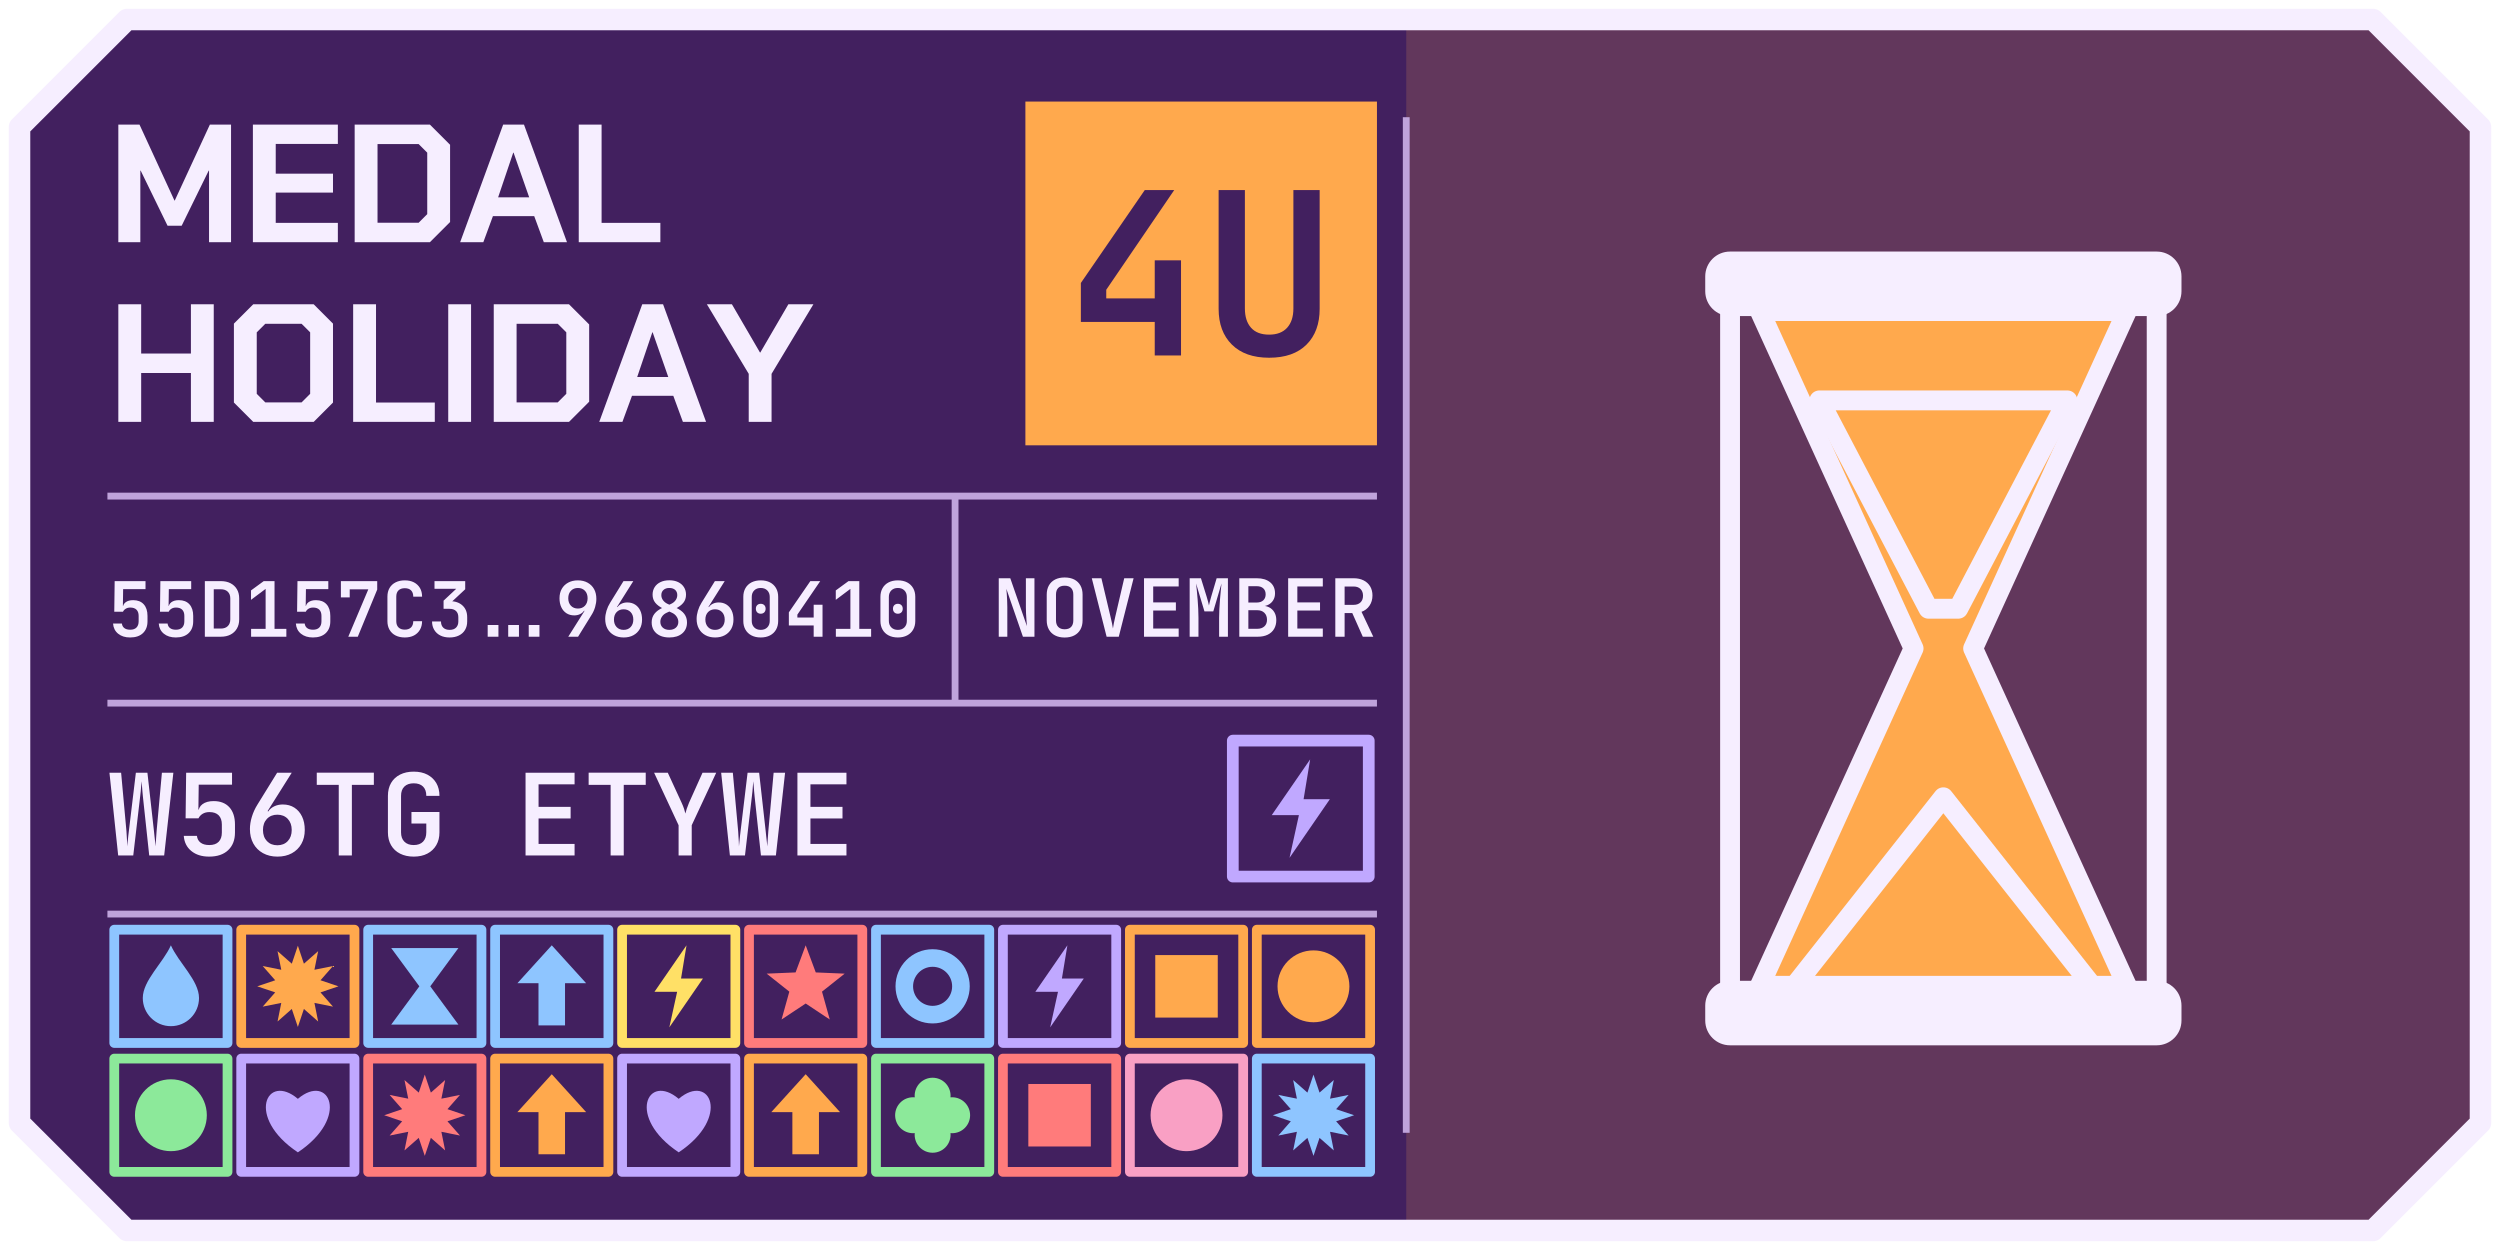
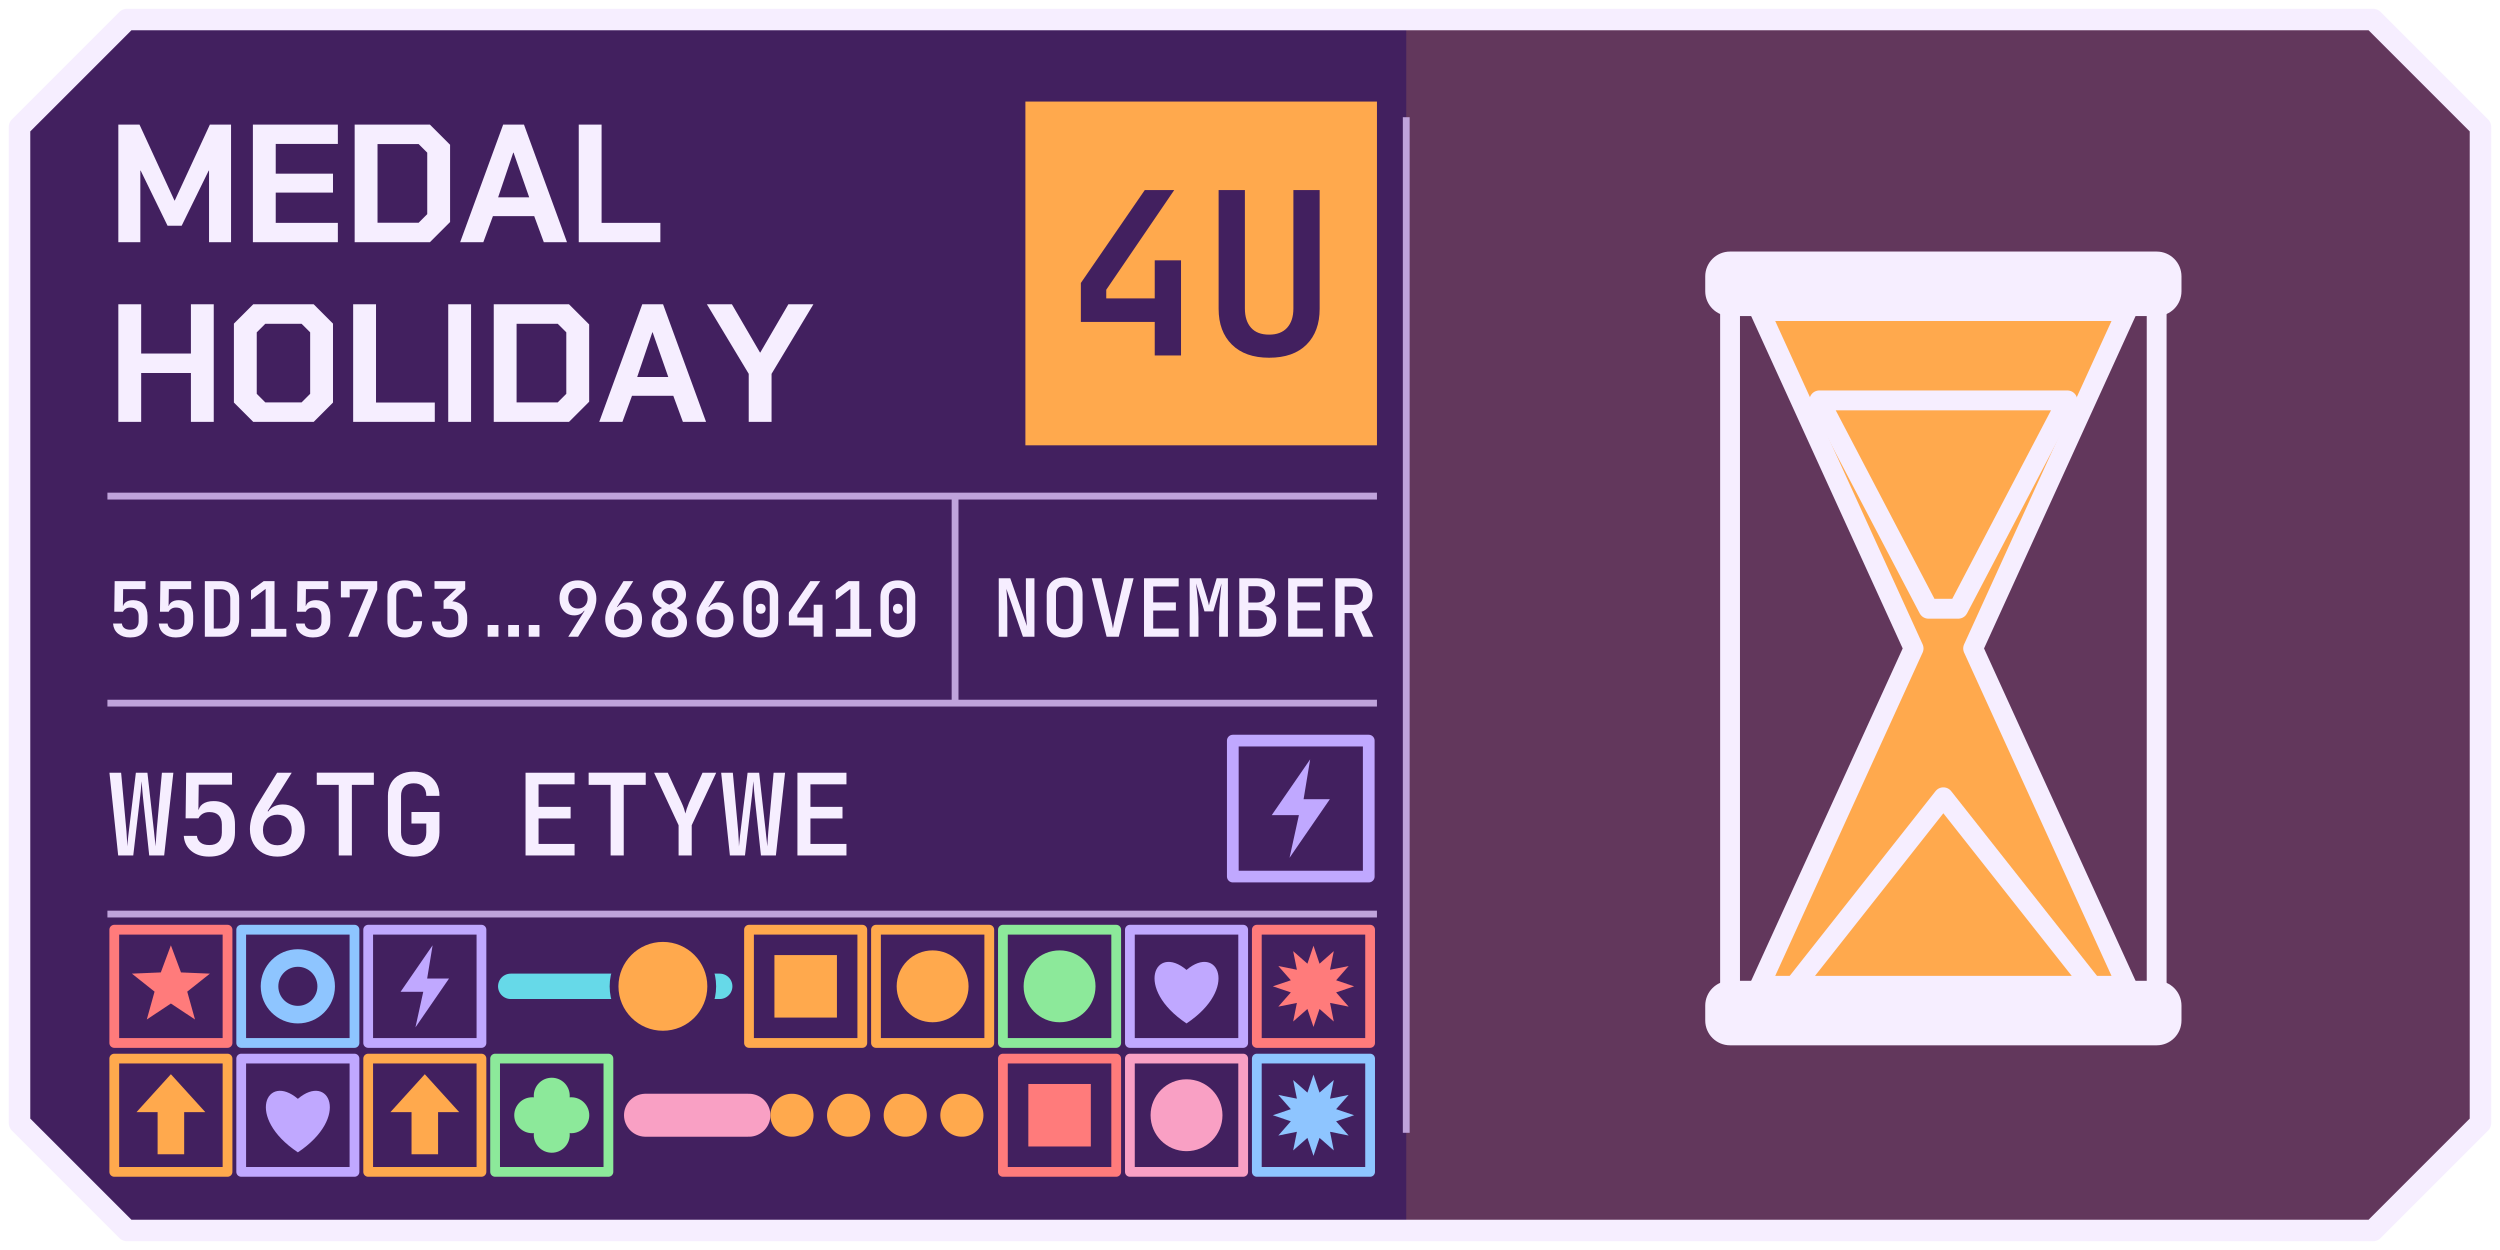
<svg xmlns="http://www.w3.org/2000/svg" viewBox="0 0 960 480" width="256" height="128">
  <defs>
    <clipPath id="c0">
      <path d="M48.75 7.5L911.25 7.5L952.5 48.75L952.5 431.25L911.25 472.5L48.75 472.5L7.5 431.25L7.5 48.75Z" />
    </clipPath>
    <clipPath id="c1">
      <path d="M540 0L952.5 0L952.5 480L540 480Z" />
    </clipPath>
  </defs>
  <path d="M48.75 7.5L911.25 7.5L952.5 48.75L952.5 431.25L911.25 472.5L48.75 472.5L7.5 431.25L7.5 48.75Z" fill="#42205F" />
  <g clip-path="url(#c0)">
    <g clip-path="url(#c1)">
      <path d="M540 0L952.5 0L952.5 480L540 480Z" fill="#62375C" />
    </g>
  </g>
  <path d="M664.34 115.65L664.34 382.35" fill="none" stroke="#F6EEFF" stroke-width="7.62" stroke-linecap="round" stroke-linejoin="round" />
  <path d="M828.16 115.65L828.16 382.35" fill="none" stroke="#F6EEFF" stroke-width="7.62" stroke-linecap="round" stroke-linejoin="round" />
  <path d="M675.76 119.46L816.74 119.46L757.68 249L816.74 378.54L675.76 378.54L734.82 249Z" fill="#FFA94D" />
  <path d="M675.76 119.46L816.74 119.46L757.68 249L816.74 378.54L675.76 378.54L734.82 249Z" fill="none" stroke="#F6EEFF" stroke-width="7.62" stroke-linecap="round" stroke-linejoin="round" />
  <path d="M698.62 153.75L793.88 153.75L751.97 233.76L740.53 233.76Z" fill="#FFA94D" />
  <path d="M698.62 153.75L793.88 153.75L751.97 233.76L740.53 233.76Z" fill="none" stroke="#F6EEFF" stroke-width="7.62" stroke-linecap="round" stroke-linejoin="round" />
  <path d="M746.25 306.15L803.4 378.54L689.1 378.54Z" fill="#FFA94D" />
  <path d="M746.25 306.15L803.4 378.54L689.1 378.54Z" fill="none" stroke="#F6EEFF" stroke-width="7.62" stroke-linecap="round" stroke-linejoin="round" />
  <path d="M664.34 96.6L828.16 96.6L828.16 96.6C833.43 96.6 837.69 100.86 837.69 106.13L837.69 111.84L837.69 111.84C837.69 117.1 833.43 121.37 828.16 121.37L664.34 121.37L664.34 121.37C659.07 121.37 654.81 117.1 654.81 111.84L654.81 106.13L654.81 106.13C654.81 100.86 659.07 96.6 664.34 96.6ZM664.34 376.63L828.16 376.63L828.16 376.63C833.43 376.63 837.69 380.9 837.69 386.16L837.69 391.88L837.69 391.88C837.69 397.14 833.43 401.4 828.16 401.4L664.34 401.4L664.34 401.4C659.07 401.4 654.81 397.14 654.81 391.88L654.81 386.16L654.81 386.16C654.81 380.9 659.07 376.63 664.34 376.63Z" fill="#F6EEFF" />
  <path d="M540 45L540 435" fill="none" stroke="#BFA3DB" stroke-width="2.62" stroke-linejoin="round" />
  <path d="M45.44 47.85L53.57 47.85L66.99 77L67.11 77L80.59 47.85L88.72 47.85L88.72 93L80.27 93L80.27 65.52L80.14 65.52L69.76 86.68L64.34 86.68L54.02 65.52L53.89 65.52L53.89 93L45.44 93ZM97.11 47.85L129.74 47.85L129.74 55.27L105.88 55.27L105.88 66.68L127.87 66.68L127.87 73.97L105.88 73.97L105.88 85.58L129.74 85.58L129.74 93L97.11 93ZM136.19 47.85L165.09 47.85L172.83 55.59L172.83 85.26L165.09 93L136.19 93ZM160.77 85.52L164.06 82.23L164.06 58.62L160.77 55.33L144.97 55.33L144.97 85.52ZM193.21 47.85L201.21 47.85L217.72 93L208.82 93L205.14 83L189.28 83L185.6 93L176.7 93ZM203.21 75.78L197.21 58.62L197.08 58.62L191.28 75.78ZM222.24 47.85L231.01 47.85L231.01 85.58L253.58 85.58L253.58 93L222.24 93Z" fill="#F6EEFF" />
  <path d="M45.44 116.85L54.21 116.85L54.21 135.75L73.31 135.75L73.31 116.85L82.08 116.85L82.08 162L73.31 162L73.31 143.23L54.21 143.23L54.21 162L45.44 162ZM89.82 154.58L89.82 124.27L97.24 116.85L120.46 116.85L127.87 124.27L127.87 154.58L120.46 162L97.24 162ZM115.81 154.52L119.1 151.23L119.1 127.62L115.81 124.33L101.88 124.33L98.59 127.62L98.59 151.23L101.88 154.52ZM135.61 116.85L144.39 116.85L144.39 154.58L166.96 154.58L166.96 162L135.61 162ZM172.12 116.85L180.89 116.85L180.89 162L172.12 162ZM189.6 116.85L218.5 116.85L226.24 124.59L226.24 154.26L218.5 162L189.6 162ZM214.17 154.52L217.46 151.23L217.46 127.62L214.17 124.33L198.37 124.33L198.37 154.52ZM246.62 116.85L254.62 116.85L271.13 162L262.23 162L258.55 152L242.68 152L239.01 162L230.11 162ZM256.62 144.78L250.62 127.62L250.49 127.62L244.68 144.78ZM287.51 143.55L271.45 116.85L281.06 116.85L291.83 135.36L291.96 135.36L302.73 116.85L312.34 116.85L296.28 143.55L296.28 162L287.51 162Z" fill="#F6EEFF" />
  <path d="M393.75 39L528.75 39L528.75 171L393.75 171Z" fill="#FFA94D" />
  <path d="M443.42 136.5L443.42 123.62L415.05 123.62L415.05 108.66L439.59 72.99L450.9 72.99L424.8 111.27L424.8 114.58L443.42 114.58L443.42 99.96L453.51 99.96L453.51 136.5ZM487.35 137.37Q478.13 137.37 473.04 132.32Q467.95 127.28 467.95 118.58L467.95 72.99L478.04 72.99L478.04 118.49Q478.04 123.19 480.39 125.84Q482.74 128.5 487.35 128.5Q491.87 128.5 494.27 125.84Q496.66 123.19 496.66 118.49L496.66 72.99L506.75 72.99L506.75 118.58Q506.75 127.28 501.71 132.32Q496.66 137.37 487.35 137.37Z" fill="#42205F" />
  <path d="M41.25 190.5L528.75 190.5" fill="none" stroke="#BFA3DB" stroke-width="2.62" stroke-linejoin="round" />
  <path d="M49.97 244.79Q47.13 244.79 45.36 243.34Q43.59 241.9 43.41 239.44L46.81 239.44Q46.92 240.55 47.74 241.18Q48.56 241.81 50 241.81Q51.6 241.81 52.42 240.96Q53.24 240.11 53.24 238.59L53.24 236.51Q53.24 234.96 52.42 234.13Q51.6 233.3 50.02 233.3Q49.03 233.3 48.3 233.74Q47.57 234.17 47.22 234.91L43.88 234.91L44.03 223.15L55.88 223.15L55.88 226.22L47.28 226.22L47.19 232.65L48.04 232.65L47.19 233.41Q47.19 232.04 48.26 231.25Q49.32 230.46 51.14 230.46Q53.74 230.46 55.19 232.05Q56.64 233.65 56.64 236.51L56.64 238.59Q56.64 241.46 54.88 243.13Q53.13 244.79 49.97 244.79ZM67.52 244.79Q64.68 244.79 62.91 243.34Q61.14 241.9 60.96 239.44L64.36 239.44Q64.47 240.55 65.29 241.18Q66.11 241.81 67.55 241.81Q69.15 241.81 69.97 240.96Q70.79 240.11 70.79 238.59L70.79 236.51Q70.79 234.96 69.97 234.13Q69.15 233.3 67.58 233.3Q66.58 233.3 65.85 233.74Q65.12 234.17 64.77 234.91L61.43 234.91L61.58 223.15L73.42 223.15L73.42 226.22L64.83 226.22L64.74 232.65L65.59 232.65L64.74 233.41Q64.74 232.04 65.81 231.25Q66.87 230.46 68.69 230.46Q71.29 230.46 72.74 232.05Q74.19 233.65 74.19 236.51L74.19 238.59Q74.19 241.46 72.43 243.13Q70.68 244.79 67.52 244.79ZM78.66 244.5L78.66 223.15L84.8 223.15Q86.97 223.15 88.53 223.97Q90.1 224.79 90.97 226.26Q91.85 227.74 91.85 229.76L91.85 237.86Q91.85 239.88 90.97 241.37Q90.1 242.86 88.53 243.68Q86.97 244.5 84.8 244.5ZM82.08 241.37L84.8 241.37Q86.5 241.37 87.46 240.43Q88.43 239.5 88.43 237.86L88.43 229.76Q88.43 228.15 87.46 227.21Q86.5 226.28 84.8 226.28L82.08 226.28ZM96.42 244.5L96.42 241.49L102 241.49L102 226.13L96.39 230.34L96.39 226.72L101.27 223.15L105.42 223.15L105.42 241.49L109.96 241.49L109.96 244.5ZM120.17 244.79Q117.33 244.79 115.56 243.34Q113.79 241.9 113.61 239.44L117.01 239.44Q117.12 240.55 117.94 241.18Q118.76 241.81 120.2 241.81Q121.8 241.81 122.62 240.96Q123.44 240.11 123.44 238.59L123.44 236.51Q123.44 234.96 122.62 234.13Q121.8 233.3 120.23 233.3Q119.23 233.3 118.5 233.74Q117.77 234.17 117.42 234.91L114.08 234.91L114.23 223.15L126.07 223.15L126.07 226.22L117.48 226.22L117.39 232.65L118.24 232.65L117.39 233.41Q117.39 232.04 118.46 231.25Q119.52 230.46 121.34 230.46Q123.94 230.46 125.39 232.05Q126.84 233.65 126.84 236.51L126.84 238.59Q126.84 241.46 125.08 243.13Q123.33 244.79 120.17 244.79ZM133.74 244.5L141.43 226.31L134.29 226.31L134.29 229.41L130.9 229.41L130.9 223.15L144.85 223.15L144.85 226.39L137.39 244.5ZM155.44 244.79Q153.42 244.79 151.92 244.03Q150.41 243.27 149.59 241.85Q148.77 240.43 148.77 238.53L148.77 229.11Q148.77 227.18 149.59 225.78Q150.41 224.38 151.92 223.62Q153.42 222.86 155.44 222.86Q157.49 222.86 158.97 223.63Q160.44 224.41 161.26 225.79Q162.08 227.18 162.08 229.11L158.69 229.11Q158.69 227.53 157.84 226.7Q156.99 225.87 155.44 225.87Q153.89 225.87 153.03 226.7Q152.17 227.53 152.17 229.11L152.17 238.53Q152.17 240.08 153.03 240.93Q153.89 241.78 155.44 241.78Q156.99 241.78 157.84 240.93Q158.69 240.08 158.69 238.53L162.08 238.53Q162.08 240.41 161.26 241.82Q160.44 243.24 158.97 244.02Q157.49 244.79 155.44 244.79ZM172.64 244.79Q170.59 244.79 169.09 244.03Q167.58 243.27 166.75 241.88Q165.91 240.49 165.91 238.65L169.34 238.65Q169.34 240.17 170.21 241.02Q171.09 241.87 172.67 241.87Q174.28 241.87 175.14 240.99Q176 240.11 176 238.65L176 237.01Q176 235.49 175.13 234.64Q174.25 233.79 172.67 233.79L170.33 233.79L170.33 230.66L175.19 226.1L166.85 226.1L166.85 223.15L178.64 223.15L178.64 226.28L172.7 231.81L172.7 230.84Q175.8 230.84 177.6 232.51Q179.4 234.17 179.4 237.01L179.4 238.65Q179.4 240.49 178.58 241.88Q177.76 243.27 176.22 244.03Q174.69 244.79 172.64 244.79Z" fill="#F6EEFF" />
  <path d="M187.27 240L191.4 240L191.4 244.5L187.27 244.5ZM195.15 240L199.28 240L199.28 244.5L195.15 244.5ZM203.03 240L207.15 240L207.15 244.5L203.03 244.5Z" fill="#F6EEFF" />
  <path d="M218.21 244.5L224.44 234.61L224.29 234.5Q223.71 235.37 222.71 235.84Q221.72 236.31 220.52 236.31Q218.8 236.31 217.52 235.49Q216.25 234.67 215.55 233.19Q214.85 231.72 214.85 229.73Q214.85 227.65 215.72 226.12Q216.6 224.58 218.2 223.72Q219.79 222.86 221.9 222.86Q224.06 222.86 225.65 223.75Q227.25 224.64 228.13 226.22Q229 227.8 229 229.96Q229 231.48 228.52 233.12Q228.04 234.76 227.1 236.22L221.98 244.5ZM221.92 233.68Q223.59 233.68 224.62 232.6Q225.64 231.51 225.64 229.73Q225.64 227.94 224.62 226.86Q223.59 225.78 221.92 225.78Q220.26 225.78 219.23 226.86Q218.21 227.94 218.21 229.73Q218.21 231.51 219.23 232.6Q220.26 233.68 221.92 233.68ZM239.5 244.79Q237.37 244.79 235.76 243.9Q234.15 243.01 233.27 241.41Q232.4 239.82 232.4 237.68Q232.4 236.16 232.89 234.53Q233.39 232.89 234.3 231.43L239.42 223.15L243.19 223.15L236.96 233.03L237.11 233.15Q237.69 232.27 238.69 231.81Q239.68 231.34 240.88 231.34Q242.6 231.34 243.88 232.16Q245.15 232.98 245.85 234.44Q246.55 235.9 246.55 237.92Q246.55 239.97 245.68 241.52Q244.8 243.07 243.22 243.93Q241.64 244.79 239.5 244.79ZM239.47 241.87Q241.14 241.87 242.17 240.79Q243.19 239.7 243.19 237.92Q243.19 236.13 242.17 235.05Q241.14 233.97 239.47 233.97Q237.81 233.97 236.78 235.05Q235.76 236.13 235.76 237.92Q235.76 239.7 236.78 240.79Q237.81 241.87 239.47 241.87ZM257.02 244.79Q254.95 244.79 253.43 244.08Q251.91 243.36 251.07 242.06Q250.24 240.76 250.24 239Q250.24 237.07 251.31 235.7Q252.37 234.32 254.54 233.33L257.7 231.89Q258.81 231.37 259.44 230.47Q260.07 229.58 260.07 228.5Q260.07 227.24 259.25 226.51Q258.43 225.78 257.02 225.78Q255.62 225.78 254.79 226.53Q253.95 227.27 253.95 228.53Q253.95 229.58 254.58 230.46Q255.21 231.34 256.29 231.86L259.45 233.3Q261.73 234.35 262.77 235.74Q263.81 237.13 263.81 239Q263.81 241.66 261.98 243.23Q260.15 244.79 257.02 244.79ZM257.02 241.87Q258.6 241.87 259.54 241.02Q260.48 240.17 260.48 238.83Q260.48 237.74 259.83 236.79Q259.19 235.84 258.08 235.32L254.77 233.77Q252.7 232.77 251.64 231.47Q250.59 230.17 250.59 228.35Q250.59 226.72 251.38 225.47Q252.17 224.23 253.62 223.53Q255.07 222.83 257.02 222.83Q258.98 222.83 260.42 223.53Q261.85 224.23 262.64 225.47Q263.43 226.72 263.43 228.35Q263.43 230.2 262.39 231.48Q261.35 232.77 259.25 233.79L255.91 235.34Q254.83 235.84 254.2 236.78Q253.57 237.71 253.57 238.77Q253.57 240.17 254.51 241.02Q255.45 241.87 257.02 241.87ZM274.6 244.79Q272.47 244.79 270.86 243.9Q269.25 243.01 268.37 241.41Q267.5 239.82 267.5 237.68Q267.5 236.16 267.99 234.53Q268.49 232.89 269.4 231.43L274.52 223.15L278.29 223.15L272.06 233.03L272.21 233.15Q272.79 232.27 273.79 231.81Q274.78 231.34 275.98 231.34Q277.7 231.34 278.98 232.16Q280.25 232.98 280.95 234.44Q281.65 235.9 281.65 237.92Q281.65 239.97 280.78 241.52Q279.9 243.07 278.32 243.93Q276.74 244.79 274.6 244.79ZM274.57 241.87Q276.24 241.87 277.27 240.79Q278.29 239.7 278.29 237.92Q278.29 236.13 277.27 235.05Q276.24 233.97 274.57 233.97Q272.91 233.97 271.88 235.05Q270.86 236.13 270.86 237.92Q270.86 239.7 271.88 240.79Q272.91 241.87 274.57 241.87ZM292.12 244.79Q290.08 244.79 288.57 244Q287.06 243.21 286.25 241.78Q285.43 240.35 285.43 238.45L285.43 229.2Q285.43 227.27 286.25 225.85Q287.06 224.43 288.57 223.64Q290.08 222.86 292.12 222.86Q294.2 222.86 295.69 223.64Q297.19 224.43 298 225.85Q298.82 227.27 298.82 229.2L298.82 238.45Q298.82 240.35 298 241.78Q297.19 243.21 295.68 244Q294.17 244.79 292.12 244.79ZM292.12 241.87Q293.7 241.87 294.64 240.92Q295.58 239.97 295.58 238.45L295.58 229.2Q295.58 227.68 294.64 226.73Q293.7 225.78 292.12 225.78Q290.55 225.78 289.61 226.73Q288.67 227.68 288.67 229.2L288.67 238.45Q288.67 239.97 289.61 240.92Q290.55 241.87 292.12 241.87ZM292.12 235.67Q291.28 235.67 290.76 235.14Q290.25 234.61 290.25 233.74Q290.25 232.89 290.76 232.38Q291.28 231.86 292.12 231.86Q292.97 231.86 293.49 232.38Q294 232.89 294 233.74Q294 234.61 293.49 235.14Q292.97 235.67 292.12 235.67ZM312.45 244.5L312.45 240.17L302.92 240.17L302.92 235.14L311.17 223.15L314.97 223.15L306.19 236.02L306.19 237.13L312.45 237.13L312.45 232.22L315.85 232.22L315.85 244.5ZM320.97 244.5L320.97 241.49L326.55 241.49L326.55 226.13L320.94 230.34L320.94 226.72L325.82 223.15L329.97 223.15L329.97 241.49L334.51 241.49L334.51 244.5ZM344.78 244.79Q342.73 244.79 341.22 244Q339.71 243.21 338.9 241.78Q338.08 240.35 338.08 238.45L338.08 229.2Q338.08 227.27 338.9 225.85Q339.71 224.43 341.22 223.64Q342.73 222.86 344.78 222.86Q346.85 222.86 348.34 223.64Q349.84 224.43 350.65 225.85Q351.47 227.27 351.47 229.2L351.47 238.45Q351.47 240.35 350.65 241.78Q349.84 243.21 348.33 244Q346.82 244.79 344.78 244.79ZM344.78 241.87Q346.35 241.87 347.29 240.92Q348.23 239.97 348.23 238.45L348.23 229.2Q348.23 227.68 347.29 226.73Q346.35 225.78 344.78 225.78Q343.2 225.78 342.26 226.73Q341.32 227.68 341.32 229.2L341.32 238.45Q341.32 239.97 342.26 240.92Q343.2 241.87 344.78 241.87ZM344.78 235.67Q343.93 235.67 343.41 235.14Q342.9 234.61 342.9 233.74Q342.9 232.89 343.41 232.38Q343.93 231.86 344.78 231.86Q345.62 231.86 346.14 232.38Q346.65 232.89 346.65 233.74Q346.65 234.61 346.14 235.14Q345.62 235.67 344.78 235.67Z" fill="#F6EEFF" />
  <path d="M366.75 190.5L366.75 270" fill="none" stroke="#BFA3DB" stroke-width="2.62" stroke-linejoin="round" />
  <path d="M383.52 244.5L383.52 222.05L387.95 222.05L394.34 240.44Q394.28 239.52 394.17 238.24Q394.06 236.97 394 235.6Q393.94 234.23 393.94 233.15L393.94 222.05L397.23 222.05L397.23 244.5L392.8 244.5L386.44 226.11Q386.53 226.94 386.61 228.17Q386.69 229.4 386.75 230.71Q386.81 232.02 386.81 233.12L386.81 244.5ZM408.82 244.81Q406.7 244.81 405.15 244.01Q403.6 243.21 402.77 241.72Q401.94 240.23 401.94 238.23L401.94 228.33Q401.94 226.3 402.77 224.82Q403.6 223.34 405.15 222.54Q406.7 221.75 408.82 221.75Q410.98 221.75 412.52 222.54Q414.05 223.34 414.88 224.82Q415.71 226.3 415.71 228.33L415.71 238.23Q415.71 240.23 414.88 241.72Q414.05 243.21 412.52 244.01Q410.98 244.81 408.82 244.81ZM408.82 241.64Q410.45 241.64 411.3 240.75Q412.15 239.86 412.15 238.23L412.15 228.33Q412.15 226.67 411.3 225.79Q410.45 224.91 408.82 224.91Q407.2 224.91 406.35 225.79Q405.5 226.67 405.5 228.33L405.5 238.23Q405.5 239.86 406.37 240.75Q407.23 241.64 408.82 241.64ZM424.94 244.5L419.25 222.05L422.94 222.05L426.44 236.84Q426.75 238.04 427 239.3Q427.24 240.56 427.37 241.33Q427.49 240.56 427.72 239.3Q427.95 238.04 428.26 236.81L431.7 222.05L435.3 222.05L429.61 244.5ZM439.3 244.5L439.3 222.05L452.61 222.05L452.61 225.19L442.83 225.19L442.83 231.31L451.54 231.31L451.54 234.44L442.83 234.44L442.83 241.36L452.61 241.36L452.61 244.5ZM456.83 244.5L456.83 222.05L461.16 222.05L463.38 229.22Q463.71 230.26 463.93 231.17Q464.14 232.08 464.24 232.51Q464.33 232.08 464.54 231.17Q464.76 230.26 465.07 229.22L467.19 222.05L471.52 222.05L471.52 244.5L468.14 244.5L468.14 237.24Q468.14 235.74 468.23 233.95Q468.33 232.17 468.46 230.36Q468.6 228.54 468.77 226.9Q468.94 225.25 469.06 224.05L465.9 234.78L462.51 234.78L459.29 224.05Q459.44 225.22 459.59 226.8Q459.75 228.39 459.89 230.19Q460.02 231.98 460.12 233.8Q460.21 235.61 460.21 237.24L460.21 244.5ZM475.89 244.5L475.89 222.05L482.63 222.05Q485.85 222.05 487.73 223.59Q489.61 225.13 489.61 227.83Q489.61 229.34 488.93 230.46Q488.25 231.59 487.08 232.2Q485.92 232.81 484.41 232.81L484.41 232.6Q486.07 232.57 487.35 233.21Q488.62 233.86 489.36 235.12Q490.1 236.38 490.1 238.13Q490.1 240.07 489.24 241.52Q488.38 242.96 486.79 243.73Q485.21 244.5 483.02 244.5ZM479.37 241.46L482.78 241.46Q484.5 241.46 485.52 240.53Q486.53 239.61 486.53 237.98Q486.53 236.32 485.52 235.32Q484.5 234.32 482.78 234.32L479.37 234.32ZM479.37 231.37L482.59 231.37Q484.19 231.37 485.1 230.52Q486.01 229.68 486.01 228.23Q486.01 226.76 485.1 225.93Q484.19 225.1 482.63 225.1L479.37 225.1ZM494.65 244.5L494.65 222.05L507.96 222.05L507.96 225.19L498.18 225.19L498.18 231.31L506.89 231.31L506.89 234.44L498.18 234.44L498.18 241.36L507.96 241.36L507.96 244.5ZM512.76 244.5L512.76 222.05L519.83 222.05Q522.02 222.05 523.63 222.87Q525.24 223.68 526.14 225.17Q527.03 226.67 527.03 228.66Q527.03 230.91 525.89 232.58Q524.75 234.26 522.82 234.94L527.34 244.5L523.31 244.5L519.28 235.43L516.33 235.43L516.33 244.5ZM516.33 232.26L519.83 232.26Q521.46 232.26 522.43 231.32Q523.4 230.39 523.4 228.76Q523.4 227.13 522.43 226.17Q521.46 225.22 519.83 225.22L516.33 225.22Z" fill="#F6EEFF" />
  <path d="M41.25 270L528.75 270" fill="none" stroke="#BFA3DB" stroke-width="2.62" stroke-linejoin="round" />
  <path d="M45.38 328.5L42.03 296.74L46.51 296.74L48.56 319.23Q48.6 320.02 48.67 321.08Q48.73 322.15 48.8 323.19Q48.86 324.24 48.86 325.02Q48.95 324.24 49.04 323.19Q49.12 322.15 49.25 321.08Q49.38 320.02 49.47 319.23L52.17 296.74L56.61 296.74L59.13 319.23Q59.22 320.02 59.32 321.08Q59.43 322.15 59.56 323.19Q59.69 324.24 59.74 325.02Q59.78 324.24 59.85 323.19Q59.91 322.15 60 321.08Q60.09 320.02 60.13 319.23L62.17 296.74L66.57 296.74L63.04 328.5L57.3 328.5L54.87 305.84Q54.78 304.92 54.69 303.88Q54.6 302.83 54.52 301.79Q54.43 300.75 54.34 300.01Q54.3 300.75 54.21 301.79Q54.13 302.83 54.04 303.88Q53.95 304.92 53.82 305.84L51.17 328.5ZM80.31 328.94Q76.09 328.94 73.46 326.78Q70.83 324.63 70.57 320.97L75.62 320.97Q75.79 322.63 77.01 323.56Q78.22 324.5 80.36 324.5Q82.75 324.5 83.97 323.24Q85.19 321.98 85.19 319.71L85.19 316.62Q85.19 314.32 83.97 313.08Q82.75 311.84 80.4 311.84Q78.92 311.84 77.83 312.49Q76.75 313.14 76.22 314.23L71.27 314.23L71.48 296.74L89.1 296.74L89.1 301.31L76.31 301.31L76.18 310.88L77.44 310.88L76.18 312.01Q76.18 309.97 77.77 308.79Q79.36 307.62 82.05 307.62Q85.92 307.62 88.08 309.99Q90.23 312.36 90.23 316.62L90.23 319.71Q90.23 323.98 87.62 326.46Q85.01 328.94 80.31 328.94ZM106.54 328.94Q103.37 328.94 100.98 327.61Q98.58 326.28 97.28 323.91Q95.97 321.54 95.97 318.36Q95.97 316.1 96.71 313.67Q97.45 311.23 98.8 309.06L106.41 296.74L112.02 296.74L102.76 311.45L102.98 311.62Q103.85 310.32 105.33 309.62Q106.8 308.92 108.59 308.92Q111.15 308.92 113.05 310.14Q114.94 311.36 115.98 313.54Q117.03 315.71 117.03 318.71Q117.03 321.76 115.72 324.06Q114.42 326.37 112.07 327.65Q109.72 328.94 106.54 328.94ZM106.5 324.58Q108.98 324.58 110.5 322.98Q112.02 321.37 112.02 318.71Q112.02 316.06 110.5 314.45Q108.98 312.84 106.5 312.84Q104.02 312.84 102.5 314.45Q100.98 316.06 100.98 318.71Q100.98 321.37 102.5 322.98Q104.02 324.58 106.5 324.58ZM130.08 328.5L130.08 301.4L121.64 301.4L121.64 296.7L143.56 296.7L143.56 301.4L135.12 301.4L135.12 328.5ZM158.87 328.94Q155.87 328.94 153.63 327.8Q151.39 326.67 150.17 324.56Q148.96 322.45 148.96 319.63L148.96 305.62Q148.96 302.75 150.17 300.66Q151.39 298.57 153.63 297.44Q155.87 296.31 158.87 296.31Q161.92 296.31 164.12 297.46Q166.31 298.62 167.53 300.68Q168.75 302.75 168.75 305.62L163.7 305.62Q163.7 303.27 162.44 302.03Q161.18 300.79 158.87 300.79Q156.57 300.79 155.29 302.03Q154 303.27 154 305.62L154 319.63Q154 321.93 155.29 323.21Q156.57 324.5 158.87 324.5Q161.18 324.5 162.44 323.21Q163.7 321.93 163.7 319.58L163.7 316.23L158 316.23L158 311.8L168.75 311.8L168.75 319.63Q168.75 322.45 167.53 324.54Q166.31 326.63 164.12 327.78Q161.92 328.94 158.87 328.94ZM201.81 328.5L201.81 296.74L220.64 296.74L220.64 301.18L206.81 301.18L206.81 309.84L219.12 309.84L219.12 314.28L206.81 314.28L206.81 324.06L220.64 324.06L220.64 328.5ZM234.48 328.5L234.48 301.4L226.04 301.4L226.04 296.7L247.96 296.7L247.96 301.4L239.52 301.4L239.52 328.5ZM260.58 328.5L260.58 316.89L251.18 296.74L256.44 296.74L261.75 308.27Q262.32 309.49 262.69 310.62Q263.06 311.75 263.19 312.4Q263.32 311.75 263.69 310.62Q264.06 309.49 264.58 308.27L269.76 296.74L275.02 296.74L265.62 316.89L265.62 328.5ZM280.28 328.5L276.93 296.74L281.41 296.74L283.46 319.23Q283.5 320.02 283.57 321.08Q283.63 322.15 283.7 323.19Q283.76 324.24 283.76 325.02Q283.85 324.24 283.94 323.19Q284.02 322.15 284.15 321.08Q284.28 320.02 284.37 319.23L287.07 296.74L291.51 296.74L294.03 319.23Q294.12 320.02 294.22 321.08Q294.33 322.15 294.46 323.19Q294.59 324.24 294.64 325.02Q294.68 324.24 294.75 323.19Q294.81 322.15 294.9 321.08Q294.99 320.02 295.03 319.23L297.07 296.74L301.47 296.74L297.94 328.5L292.2 328.5L289.77 305.84Q289.68 304.92 289.59 303.88Q289.5 302.83 289.42 301.79Q289.33 300.75 289.24 300.01Q289.2 300.75 289.11 301.79Q289.03 302.83 288.94 303.88Q288.85 304.92 288.72 305.84L286.07 328.5ZM306.21 328.5L306.21 296.74L325.04 296.74L325.04 301.18L311.21 301.18L311.21 309.84L323.52 309.84L323.52 314.28L311.21 314.28L311.21 324.06L325.04 324.06L325.04 328.5Z" fill="#F6EEFF" />
  <path d="M473.4 284.4L525.6 284.4L525.6 336.6L473.4 336.6Z" fill="none" stroke="#C0A8FF" stroke-width="4.5" stroke-linejoin="round" />
  <path d="M503.1 291.6L488.34 313.02L498.78 313.02L495.18 329.4L510.66 306.9L500.58 306.9Z" fill="#C0A8FF" />
  <path d="M41.25 351L528.75 351" fill="none" stroke="#BFA3DB" stroke-width="2.62" stroke-linejoin="round" />
-   <path d="M43.88 357L87.37 357L87.37 400.5L43.88 400.5Z" fill="none" stroke="#8EC5FF" stroke-width="3.75" stroke-linejoin="round" />
-   <path d="M65.62 363C68.62 369.75 76.42 376.5 76.42 383.25L76.42 383.25C76.42 389.21 71.59 394.05 65.62 394.05C59.66 394.05 54.83 389.21 54.83 383.25C54.83 376.5 62.62 369.75 65.62 363Z" fill="#8EC5FF" />
-   <path d="M92.62 357L136.12 357L136.12 400.5L92.62 400.5Z" fill="none" stroke="#FFA94D" stroke-width="3.75" stroke-linejoin="round" />
-   <path d="M114.38 363.15L116.7 370.06L122.17 365.24L120.74 372.39L127.88 370.95L123.07 376.42L129.97 378.75L123.07 381.08L127.88 386.55L120.74 385.11L122.17 392.26L116.7 387.44L114.38 394.35L112.05 387.44L106.58 392.26L108.01 385.11L100.87 386.55L105.68 381.08L98.78 378.75L105.68 376.42L100.87 370.95L108.01 372.39L106.57 365.24L112.05 370.06Z" fill="#FFA94D" />
-   <path d="M141.38 357L184.88 357L184.88 400.5L141.38 400.5Z" fill="none" stroke="#8EC5FF" stroke-width="3.75" stroke-linejoin="round" />
-   <path d="M150.22 364.05L176.03 364.05L165.22 378.75L176.03 393.45L150.22 393.45L161.03 378.75Z" fill="#8EC5FF" />
-   <path d="M190.12 357L233.63 357L233.63 400.5L190.12 400.5Z" fill="none" stroke="#8EC5FF" stroke-width="3.75" stroke-linejoin="round" />
-   <path d="M211.88 363L225.07 377.55L216.97 377.55L216.97 393.75L206.78 393.75L206.78 377.55L198.68 377.55Z" fill="#8EC5FF" />
-   <path d="M238.88 357L282.38 357L282.38 400.5L238.88 400.5Z" fill="none" stroke="#FFE066" stroke-width="3.75" stroke-linejoin="round" />
-   <path d="M263.62 363L251.32 380.85L260.02 380.85L257.02 394.5L269.93 375.75L261.52 375.75Z" fill="#FFE066" />
-   <path d="M287.62 357L331.12 357L331.12 400.5L287.62 400.5Z" fill="none" stroke="#FF7B7B" stroke-width="3.75" stroke-linejoin="round" />
-   <path d="M309.38 363L313.25 373.41L324.35 373.88L315.65 380.79L318.63 391.49L309.38 385.35L300.12 391.49L303.1 380.79L294.4 373.88L305.5 373.41Z" fill="#FF7B7B" />
-   <path d="M336.38 357L379.88 357L379.88 400.5L336.38 400.5Z" fill="none" stroke="#8EC5FF" stroke-width="3.75" stroke-linejoin="round" />
-   <path d="M372.38 378.75C372.38 386.62 366 393 358.12 393C350.25 393 343.88 386.62 343.88 378.75C343.88 370.88 350.25 364.5 358.12 364.5C366 364.5 372.38 370.88 372.38 378.75M365.62 378.75L365.62 378.75C365.62 374.61 362.27 371.25 358.12 371.25C353.98 371.25 350.62 374.61 350.62 378.75C350.62 382.89 353.98 386.25 358.12 386.25C362.27 386.25 365.62 382.89 365.62 378.75" fill="#8EC5FF" />
-   <path d="M385.12 357L428.62 357L428.62 400.5L385.12 400.5Z" fill="none" stroke="#C0A8FF" stroke-width="3.75" stroke-linejoin="round" />
-   <path d="M409.88 363L397.57 380.85L406.27 380.85L403.27 394.5L416.18 375.75L407.77 375.75Z" fill="#C0A8FF" />
-   <path d="M433.88 357L477.38 357L477.38 400.5L433.88 400.5Z" fill="none" stroke="#FFA94D" stroke-width="3.75" stroke-linejoin="round" />
-   <path d="M443.62 366.75L467.62 366.75L467.62 390.75L443.62 390.75Z" fill="#FFA94D" />
-   <path d="M482.62 357L526.12 357L526.12 400.5L482.62 400.5Z" fill="none" stroke="#FFA94D" stroke-width="3.75" stroke-linejoin="round" />
-   <path d="M518.17 378.75C518.17 386.37 512 392.55 504.38 392.55C496.75 392.55 490.57 386.37 490.57 378.75C490.57 371.13 496.75 364.95 504.38 364.95C512 364.95 518.17 371.13 518.17 378.75" fill="#FFA94D" />
-   <path d="M43.88 406.5L87.37 406.5L87.37 450L43.88 450Z" fill="none" stroke="#8CE99A" stroke-width="3.75" stroke-linejoin="round" />
-   <path d="M79.42 428.25C79.42 435.87 73.25 442.05 65.62 442.05C58 442.05 51.83 435.87 51.83 428.25C51.83 420.63 58 414.45 65.62 414.45C73.25 414.45 79.42 420.63 79.42 428.25" fill="#8CE99A" />
+   <path d="M43.88 357L87.37 357L87.37 400.5L43.88 400.5Z" fill="none" stroke="#FF7B7B" stroke-width="3.75" stroke-linejoin="round" />
+   <path d="M65.62 363L69.5 373.41L80.6 373.88L71.9 380.79L74.88 391.49L65.62 385.35L56.37 391.49L59.35 380.79L50.65 373.88L61.75 373.41Z" fill="#FF7B7B" />
+   <path d="M92.62 357L136.12 357L136.12 400.5L92.62 400.5Z" fill="none" stroke="#8EC5FF" stroke-width="3.75" stroke-linejoin="round" />
+   <path d="M128.62 378.75C128.62 386.62 122.25 393 114.38 393C106.5 393 100.12 386.62 100.12 378.75C100.12 370.88 106.5 364.5 114.38 364.5C122.25 364.5 128.62 370.88 128.62 378.75M121.88 378.75L121.88 378.75C121.88 374.61 118.52 371.25 114.38 371.25C110.23 371.25 106.88 374.61 106.88 378.75C106.88 382.89 110.23 386.25 114.38 386.25C118.52 386.25 121.88 382.89 121.88 378.75" fill="#8EC5FF" />
+   <path d="M141.38 357L184.88 357L184.88 400.5L141.38 400.5Z" fill="none" stroke="#C0A8FF" stroke-width="3.75" stroke-linejoin="round" />
+   <path d="M166.12 363L153.82 380.85L162.53 380.85L159.53 394.5L172.43 375.75L164.03 375.75Z" fill="#C0A8FF" />
+   <path d="M196.12 378.75L276.37 378.75" fill="none" stroke="#66D9E8" stroke-width="9.75" stroke-linecap="round" stroke-linejoin="round" />
+   <path d="M273.3 378.75C273.3 389.11 264.91 397.5 254.55 397.5C244.2 397.5 235.8 389.11 235.8 378.75C235.8 368.39 244.2 360 254.55 360C264.91 360 273.3 368.39 273.3 378.75" fill="#FFA94D" />
+   <path d="M273.3 378.75C273.3 389.11 264.91 397.5 254.55 397.5C244.2 397.5 235.8 389.11 235.8 378.75C235.8 368.39 244.2 360 254.55 360C264.91 360 273.3 368.39 273.3 378.75" fill="none" stroke="#42205F" stroke-width="3.38" stroke-linecap="round" stroke-linejoin="round" />
+   <path d="M287.62 357L331.12 357L331.12 400.5L287.62 400.5Z" fill="none" stroke="#FFA94D" stroke-width="3.75" stroke-linejoin="round" />
+   <path d="M297.38 366.75L321.38 366.75L321.38 390.75L297.38 390.75Z" fill="#FFA94D" />
+   <path d="M336.38 357L379.88 357L379.88 400.5L336.38 400.5Z" fill="none" stroke="#FFA94D" stroke-width="3.75" stroke-linejoin="round" />
+   <path d="M371.93 378.75C371.93 386.37 365.75 392.55 358.12 392.55C350.5 392.55 344.32 386.37 344.32 378.75C344.32 371.13 350.5 364.95 358.12 364.95C365.75 364.95 371.93 371.13 371.93 378.75" fill="#FFA94D" />
+   <path d="M385.12 357L428.62 357L428.62 400.5L385.12 400.5Z" fill="none" stroke="#8CE99A" stroke-width="3.75" stroke-linejoin="round" />
+   <path d="M420.68 378.75C420.68 386.37 414.5 392.55 406.88 392.55C399.25 392.55 393.07 386.37 393.07 378.75C393.07 371.13 399.25 364.95 406.88 364.95C414.5 364.95 420.68 371.13 420.68 378.75" fill="#8CE99A" />
+   <path d="M433.88 357L477.38 357L477.38 400.5L433.88 400.5Z" fill="none" stroke="#C0A8FF" stroke-width="3.75" stroke-linejoin="round" />
+   <path d="M455.62 393C435.38 379.5 443.62 362.25 455.62 372.45C467.62 362.25 475.88 379.5 455.62 393Z" fill="#C0A8FF" />
+   <path d="M482.62 357L526.12 357L526.12 400.5L482.62 400.5Z" fill="none" stroke="#FF7B7B" stroke-width="3.75" stroke-linejoin="round" />
+   <path d="M504.38 363.15L506.7 370.06L512.17 365.24L510.74 372.39L517.88 370.95L513.07 376.42L519.98 378.75L513.07 381.08L517.88 386.55L510.74 385.11L512.17 392.26L506.7 387.44L504.38 394.35L502.05 387.44L496.57 392.26L498.01 385.11L490.87 386.55L495.68 381.08L488.77 378.75L495.68 376.42L490.87 370.95L498.01 372.39L496.57 365.24L502.05 370.06Z" fill="#FF7B7B" />
+   <path d="M43.88 406.5L87.37 406.5L87.37 450L43.88 450Z" fill="none" stroke="#FFA94D" stroke-width="3.75" stroke-linejoin="round" />
+   <path d="M65.62 412.5L78.83 427.05L70.72 427.05L70.72 443.25L60.52 443.25L60.52 427.05L52.42 427.05Z" fill="#FFA94D" />
  <path d="M92.62 406.5L136.12 406.5L136.12 450L92.62 450Z" fill="none" stroke="#C0A8FF" stroke-width="3.75" stroke-linejoin="round" />
  <path d="M114.38 442.5C94.12 429 102.38 411.75 114.38 421.95C126.38 411.75 134.62 429 114.38 442.5Z" fill="#C0A8FF" />
-   <path d="M141.38 406.5L184.88 406.5L184.88 450L141.38 450Z" fill="none" stroke="#FF7B7B" stroke-width="3.75" stroke-linejoin="round" />
-   <path d="M163.12 412.65L165.45 419.56L170.93 414.74L169.49 421.89L176.63 420.45L171.82 425.92L178.72 428.25L171.82 430.58L176.63 436.05L169.49 434.61L170.93 441.76L165.45 436.94L163.12 443.85L160.8 436.94L155.32 441.76L156.76 434.61L149.62 436.05L154.43 430.58L147.53 428.25L154.43 425.92L149.62 420.45L156.76 421.89L155.32 414.74L160.8 419.56Z" fill="#FF7B7B" />
-   <path d="M190.12 406.5L233.63 406.5L233.63 450L190.12 450Z" fill="none" stroke="#FFA94D" stroke-width="3.75" stroke-linejoin="round" />
-   <path d="M211.88 412.5L225.07 427.05L216.97 427.05L216.97 443.25L206.78 443.25L206.78 427.05L198.68 427.05Z" fill="#FFA94D" />
-   <path d="M238.88 406.5L282.38 406.5L282.38 450L238.88 450Z" fill="none" stroke="#C0A8FF" stroke-width="3.75" stroke-linejoin="round" />
-   <path d="M260.62 442.5C240.38 429 248.62 411.75 260.62 421.95C272.62 411.75 280.88 429 260.62 442.5Z" fill="#C0A8FF" />
-   <path d="M287.62 406.5L331.12 406.5L331.12 450L287.62 450Z" fill="none" stroke="#FFA94D" stroke-width="3.75" stroke-linejoin="round" />
-   <path d="M309.38 412.5L322.57 427.05L314.48 427.05L314.48 443.25L304.27 443.25L304.27 427.05L296.18 427.05Z" fill="#FFA94D" />
-   <path d="M336.38 406.5L379.88 406.5L379.88 450L336.38 450Z" fill="none" stroke="#8CE99A" stroke-width="3.75" stroke-linejoin="round" />
-   <path d="M365.02 420.75L365.02 420.75C365.02 424.56 361.94 427.65 358.12 427.65C354.31 427.65 351.23 424.56 351.23 420.75C351.23 416.94 354.31 413.85 358.12 413.85C361.94 413.85 365.02 416.94 365.02 420.75M372.52 428.25L372.52 428.25C372.52 432.06 369.44 435.15 365.62 435.15C361.81 435.15 358.73 432.06 358.73 428.25C358.73 424.44 361.81 421.35 365.62 421.35C369.44 421.35 372.52 424.44 372.52 428.25M365.02 435.75L365.02 435.75C365.02 439.56 361.94 442.65 358.12 442.65C354.31 442.65 351.23 439.56 351.23 435.75C351.23 431.94 354.31 428.85 358.12 428.85C361.94 428.85 365.02 431.94 365.02 435.75M357.52 428.25L357.52 428.25C357.52 432.06 354.44 435.15 350.62 435.15C346.81 435.15 343.73 432.06 343.73 428.25C343.73 424.44 346.81 421.35 350.62 421.35C354.44 421.35 357.52 424.44 357.52 428.25M364.12 428.25L364.12 428.25C364.12 431.56 361.44 434.25 358.12 434.25C354.81 434.25 352.12 431.56 352.12 428.25C352.12 424.94 354.81 422.25 358.12 422.25C361.44 422.25 364.12 424.94 364.12 428.25" fill="#8CE99A" />
+   <path d="M141.38 406.5L184.88 406.5L184.88 450L141.38 450Z" fill="none" stroke="#FFA94D" stroke-width="3.75" stroke-linejoin="round" />
+   <path d="M163.12 412.5L176.32 427.05L168.22 427.05L168.22 443.25L158.03 443.25L158.03 427.05L149.93 427.05Z" fill="#FFA94D" />
+   <path d="M190.12 406.5L233.63 406.5L233.63 450L190.12 450Z" fill="none" stroke="#8CE99A" stroke-width="3.75" stroke-linejoin="round" />
+   <path d="M218.78 420.75L218.78 420.75C218.78 424.56 215.69 427.65 211.88 427.65C208.06 427.65 204.97 424.56 204.97 420.75C204.97 416.94 208.06 413.85 211.88 413.85C215.69 413.85 218.78 416.94 218.78 420.75M226.28 428.25L226.28 428.25C226.28 432.06 223.19 435.15 219.38 435.15C215.56 435.15 212.47 432.06 212.47 428.25C212.47 424.44 215.56 421.35 219.38 421.35C223.19 421.35 226.28 424.44 226.28 428.25M218.78 435.75L218.78 435.75C218.78 439.56 215.69 442.65 211.88 442.65C208.06 442.65 204.97 439.56 204.97 435.75C204.97 431.94 208.06 428.85 211.88 428.85C215.69 428.85 218.78 431.94 218.78 435.75M211.28 428.25L211.28 428.25C211.28 432.06 208.19 435.15 204.38 435.15C200.56 435.15 197.47 432.06 197.47 428.25C197.47 424.44 200.56 421.35 204.38 421.35C208.19 421.35 211.28 424.44 211.28 428.25M217.88 428.25L217.88 428.25C217.88 431.56 215.19 434.25 211.88 434.25C208.56 434.25 205.88 431.56 205.88 428.25C205.88 424.94 208.56 422.25 211.88 422.25C215.19 422.25 217.88 424.94 217.88 428.25" fill="#8CE99A" />
+   <path d="M247.87 428.25L287.58 428.25" fill="none" stroke="#F9A0C4" stroke-width="16.5" stroke-linecap="round" stroke-linejoin="round" />
+   <path d="M304.08 428.25L304.15 428.25M325.83 428.25L325.9 428.25M347.58 428.25L347.65 428.25M369.33 428.25L369.4 428.25" fill="none" stroke="#FFA94D" stroke-width="16.5" stroke-linecap="round" stroke-linejoin="round" />
  <path d="M385.12 406.5L428.62 406.5L428.62 450L385.12 450Z" fill="none" stroke="#FF7B7B" stroke-width="3.75" stroke-linejoin="round" />
  <path d="M394.88 416.25L418.88 416.25L418.88 440.25L394.88 440.25Z" fill="#FF7B7B" />
  <path d="M433.88 406.5L477.38 406.5L477.38 450L433.88 450Z" fill="none" stroke="#F9A0C4" stroke-width="3.75" stroke-linejoin="round" />
  <path d="M469.43 428.25C469.43 435.87 463.25 442.05 455.62 442.05C448 442.05 441.82 435.87 441.82 428.25C441.82 420.63 448 414.45 455.62 414.45C463.25 414.45 469.43 420.63 469.43 428.25" fill="#F9A0C4" />
  <path d="M482.62 406.5L526.12 406.5L526.12 450L482.62 450Z" fill="none" stroke="#8EC5FF" stroke-width="3.75" stroke-linejoin="round" />
  <path d="M504.38 412.65L506.7 419.56L512.17 414.74L510.74 421.89L517.88 420.45L513.07 425.92L519.98 428.25L513.07 430.58L517.88 436.05L510.74 434.61L512.17 441.76L506.7 436.94L504.38 443.85L502.05 436.94L496.57 441.76L498.01 434.61L490.87 436.05L495.68 430.58L488.77 428.25L495.68 425.92L490.87 420.45L498.01 421.89L496.57 414.74L502.05 419.56Z" fill="#8EC5FF" />
  <path d="M48.75 7.5L911.25 7.5L952.5 48.75L952.5 431.25L911.25 472.5L48.75 472.5L7.5 431.25L7.5 48.75Z" fill="none" stroke="#F6EEFF" stroke-width="8.25" stroke-linejoin="round" />
</svg>
